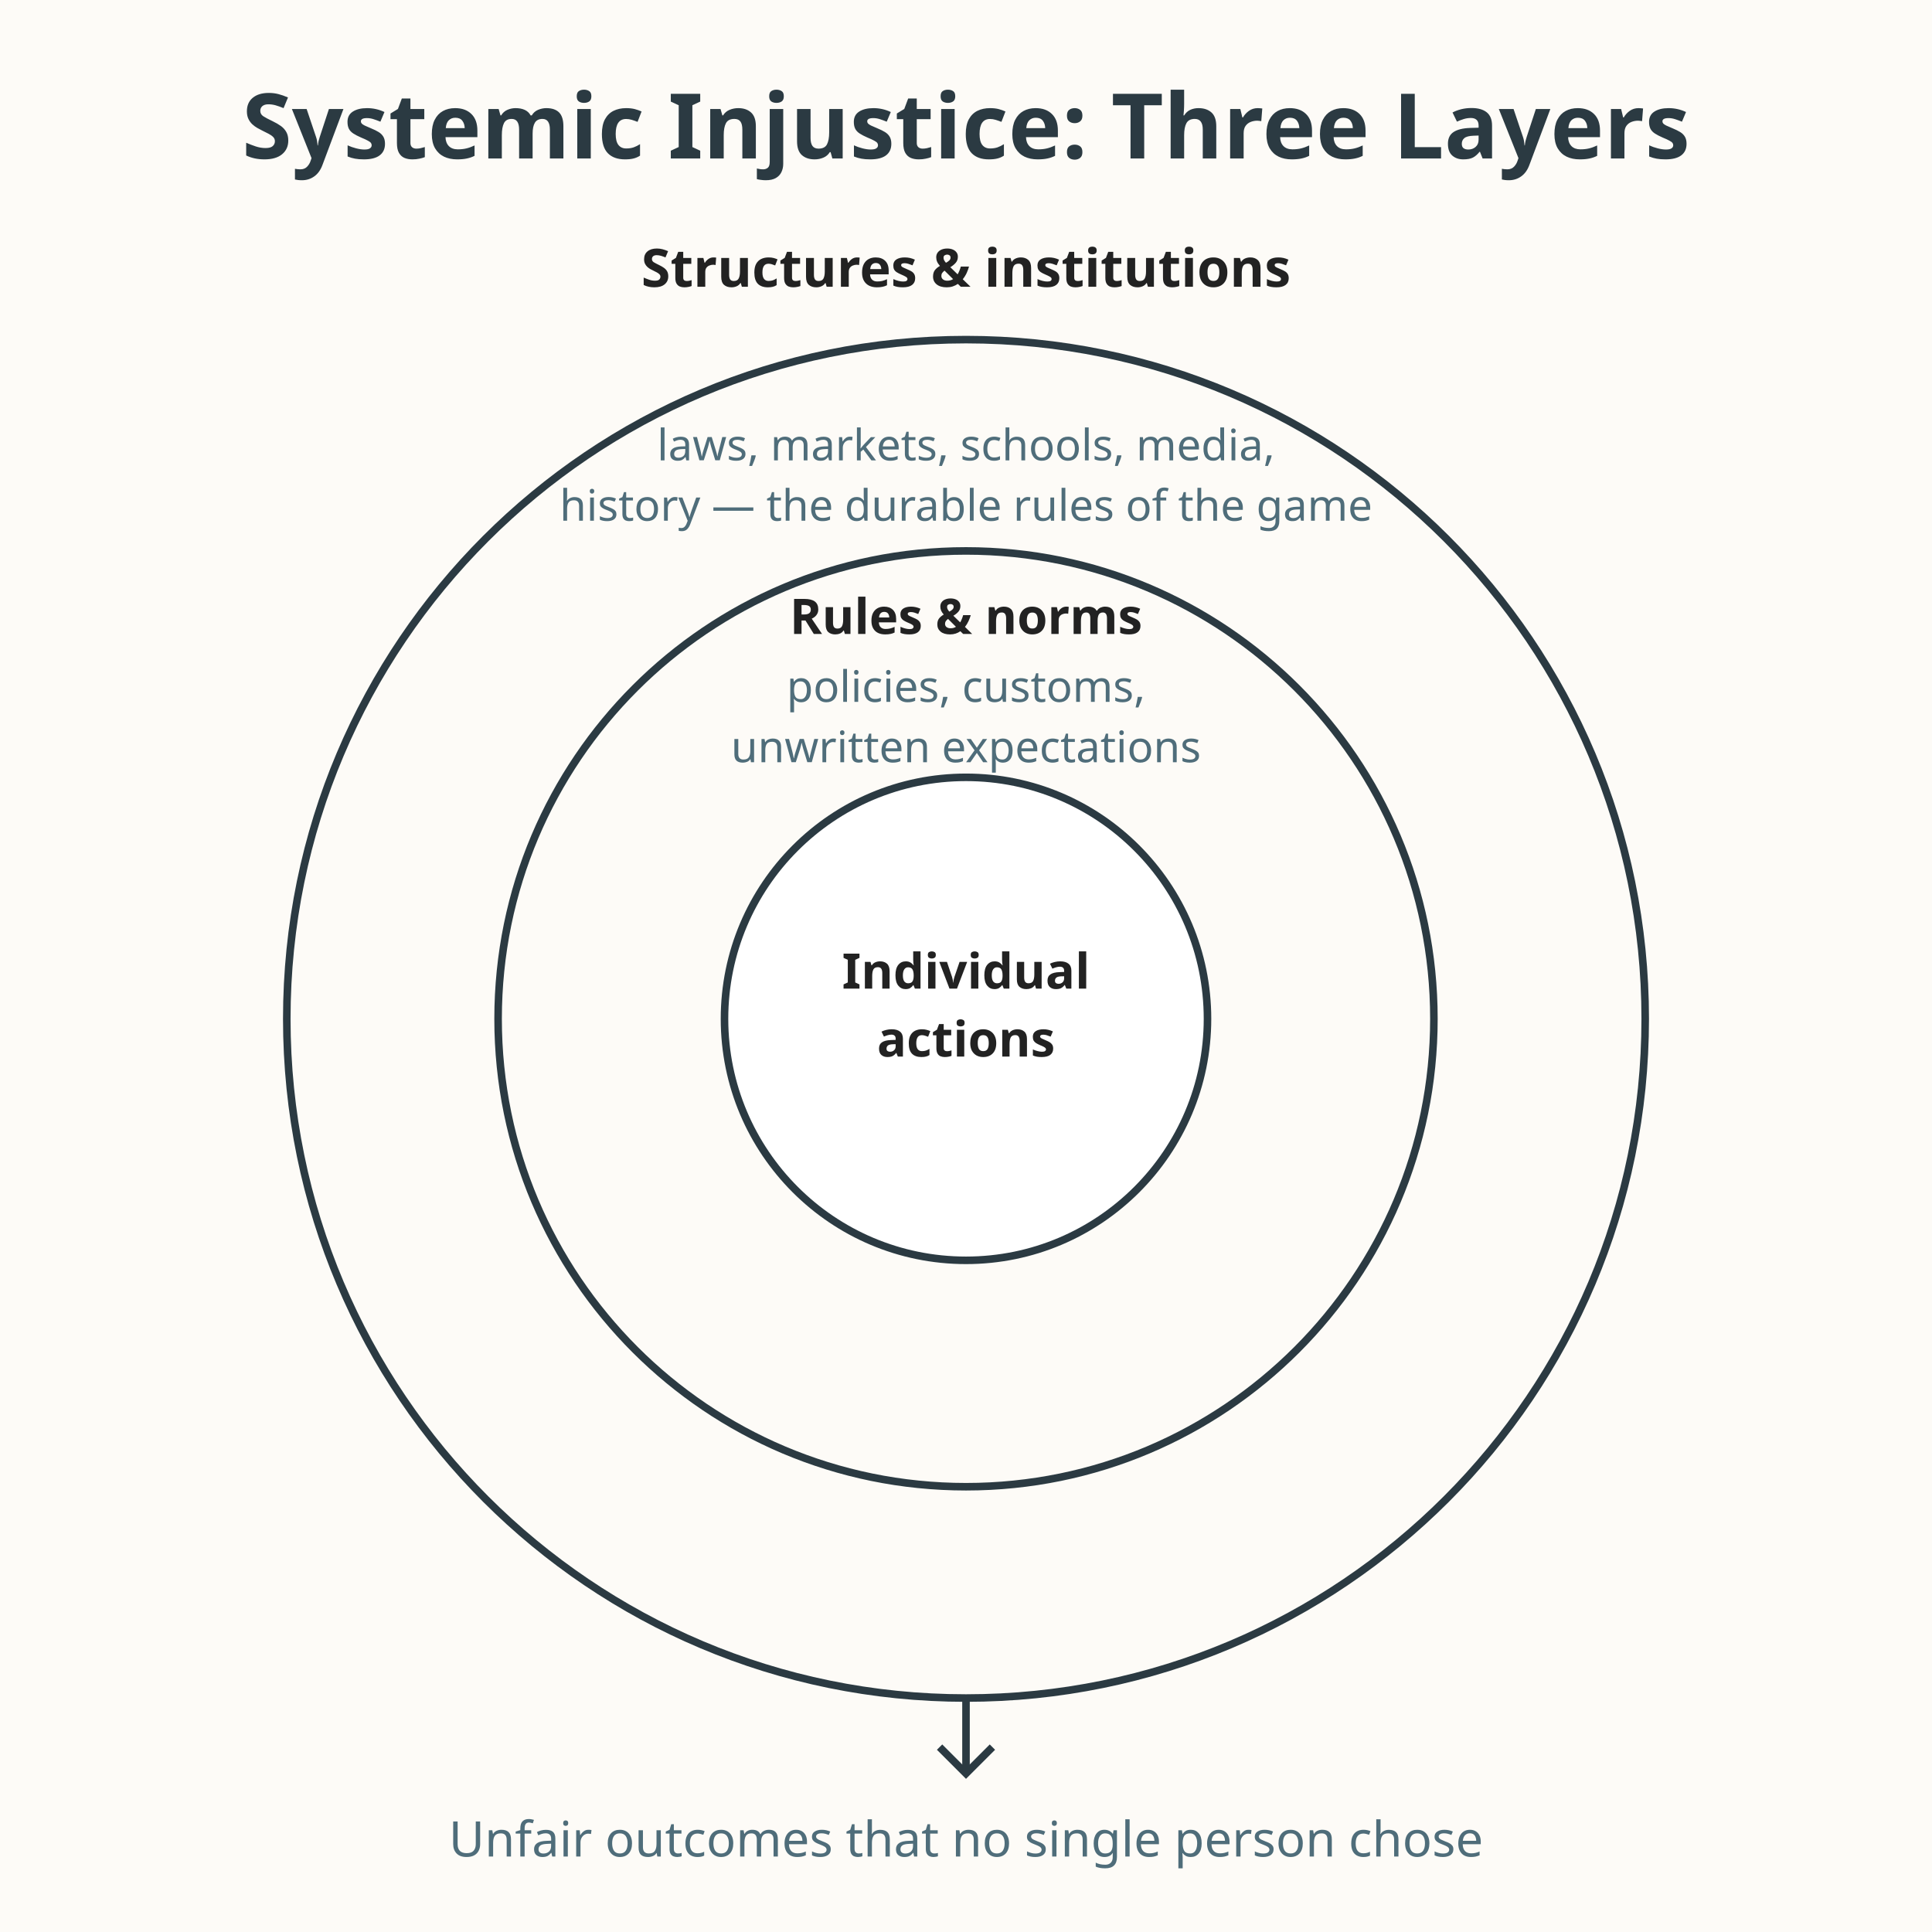
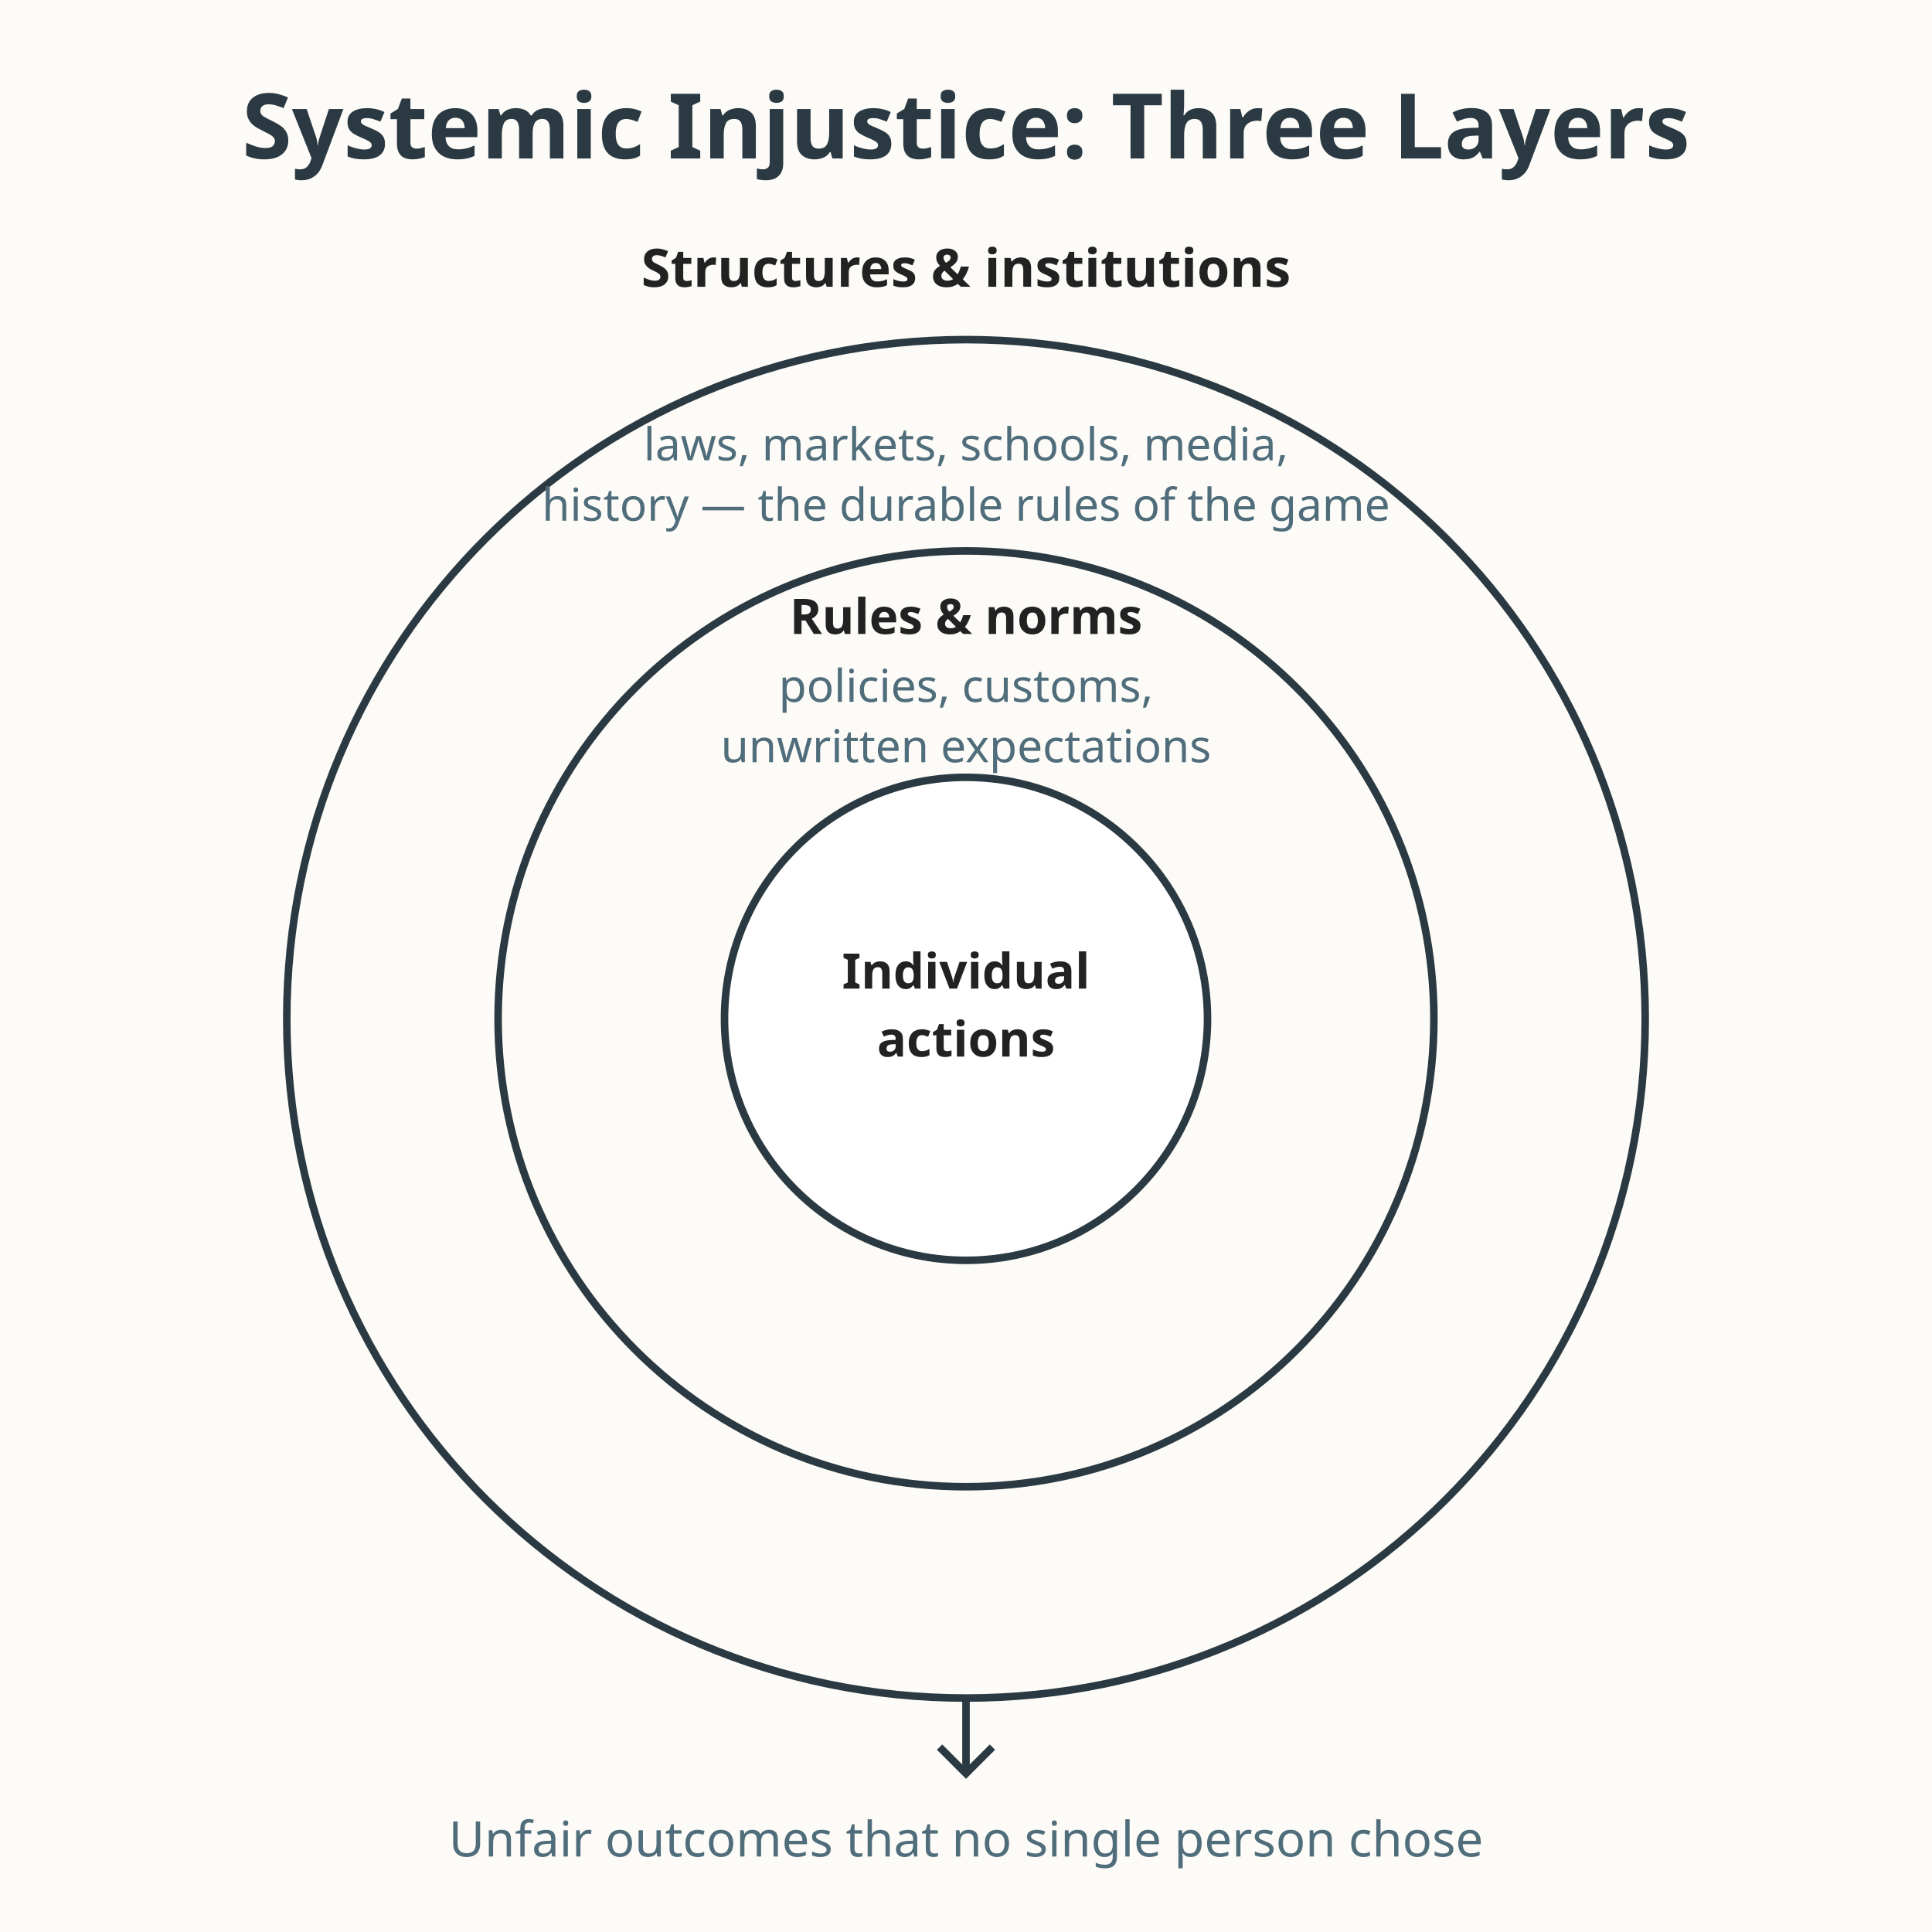
<svg xmlns="http://www.w3.org/2000/svg" viewBox="0 0 512 512" role="img" aria-labelledby="title-L-09-011-07-three-layers desc-L-09-011-07-three-layers">
  <rect width="512" height="512" fill="#fdfbf7" />
  <text x="256" y="42" text-anchor="middle" font-family="sans-serif" font-size="24" font-weight="bold" fill="#2b3a42">Systemic Injustice: Three Layers</text>
  <circle cx="256" cy="270" r="180" fill="#fdfbf7" stroke="#2b3a42" stroke-width="2" />
  <text x="256" y="76" text-anchor="middle" font-family="sans-serif" font-size="14" font-weight="bold" fill="#222222">Structures &amp; institutions</text>
-   <text x="256" y="122" text-anchor="middle" font-family="sans-serif" font-size="11.5" fill="#4f6d7a">laws, markets, schools, media,</text>
-   <text x="256" y="138" text-anchor="middle" font-family="sans-serif" font-size="11.5" fill="#4f6d7a">history — the durable rules of the game</text>
+   <text x="256" y="122" text-anchor="middle" font-family="sans-serif" font-size="12" fill="#4f6d7a">laws, markets, schools, media,</text>
+   <text x="256" y="138" text-anchor="middle" font-family="sans-serif" font-size="12" fill="#4f6d7a">history — the durable rules of the game</text>
  <circle cx="256" cy="270" r="124" fill="#fdfbf7" stroke="#2b3a42" stroke-width="2" />
  <text x="256" y="168" text-anchor="middle" font-family="sans-serif" font-size="13" font-weight="bold" fill="#222222">Rules &amp; norms</text>
-   <text x="256" y="186" text-anchor="middle" font-family="sans-serif" font-size="11.5" fill="#4f6d7a">policies, customs,</text>
-   <text x="256" y="202" text-anchor="middle" font-family="sans-serif" font-size="11.5" fill="#4f6d7a">unwritten expectations</text>
+   <text x="256" y="186" text-anchor="middle" font-family="sans-serif" font-size="12" fill="#4f6d7a">policies, customs,</text>
+   <text x="256" y="202" text-anchor="middle" font-family="sans-serif" font-size="12" fill="#4f6d7a">unwritten expectations</text>
  <circle cx="256" cy="270" r="64" fill="#ffffff" stroke="#2b3a42" stroke-width="2" />
  <text x="256" y="262" text-anchor="middle" font-family="sans-serif" font-size="13" font-weight="bold" fill="#222222">Individual</text>
  <text x="256" y="280" text-anchor="middle" font-family="sans-serif" font-size="13" font-weight="bold" fill="#222222">actions</text>
  <path d="M256 450 L256 470" fill="none" stroke="#2b3a42" stroke-width="2" />
  <path d="M249 463 L256 470 L263 463" fill="none" stroke="#2b3a42" stroke-width="2" />
  <text x="256" y="492" text-anchor="middle" font-family="sans-serif" font-size="13" fill="#4f6d7a">Unfair outcomes that no single person chose</text>
</svg>
